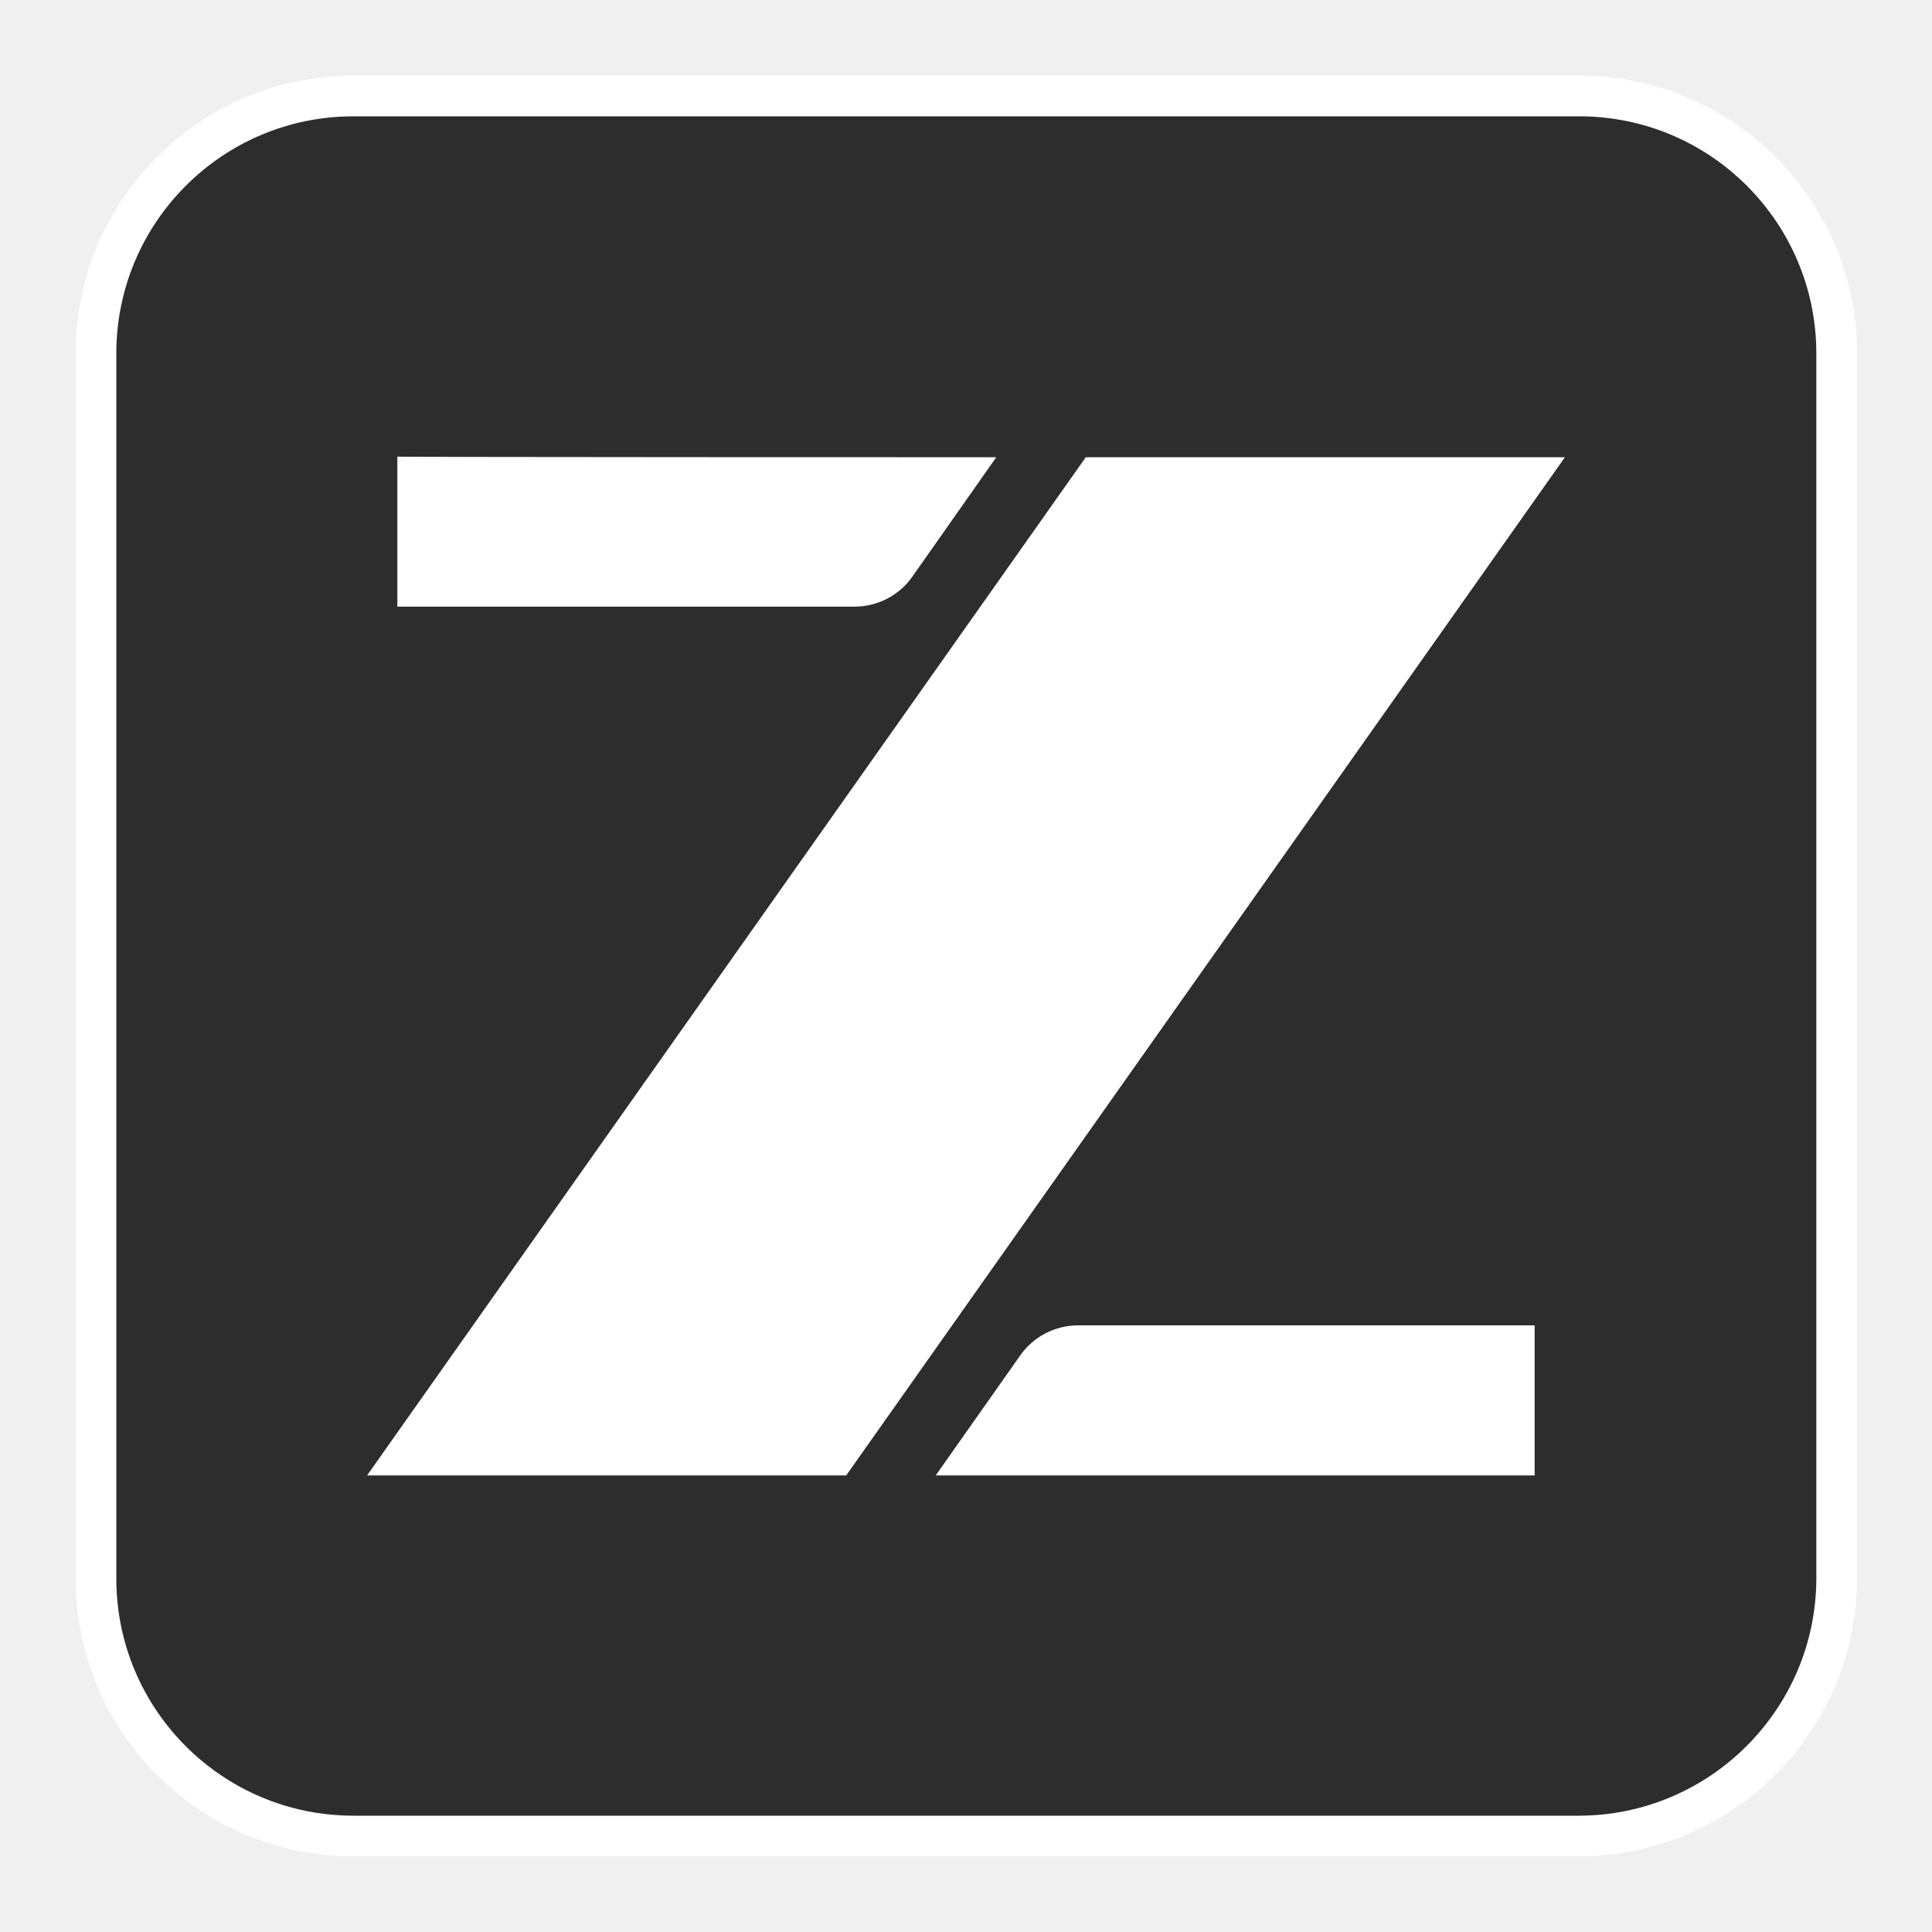
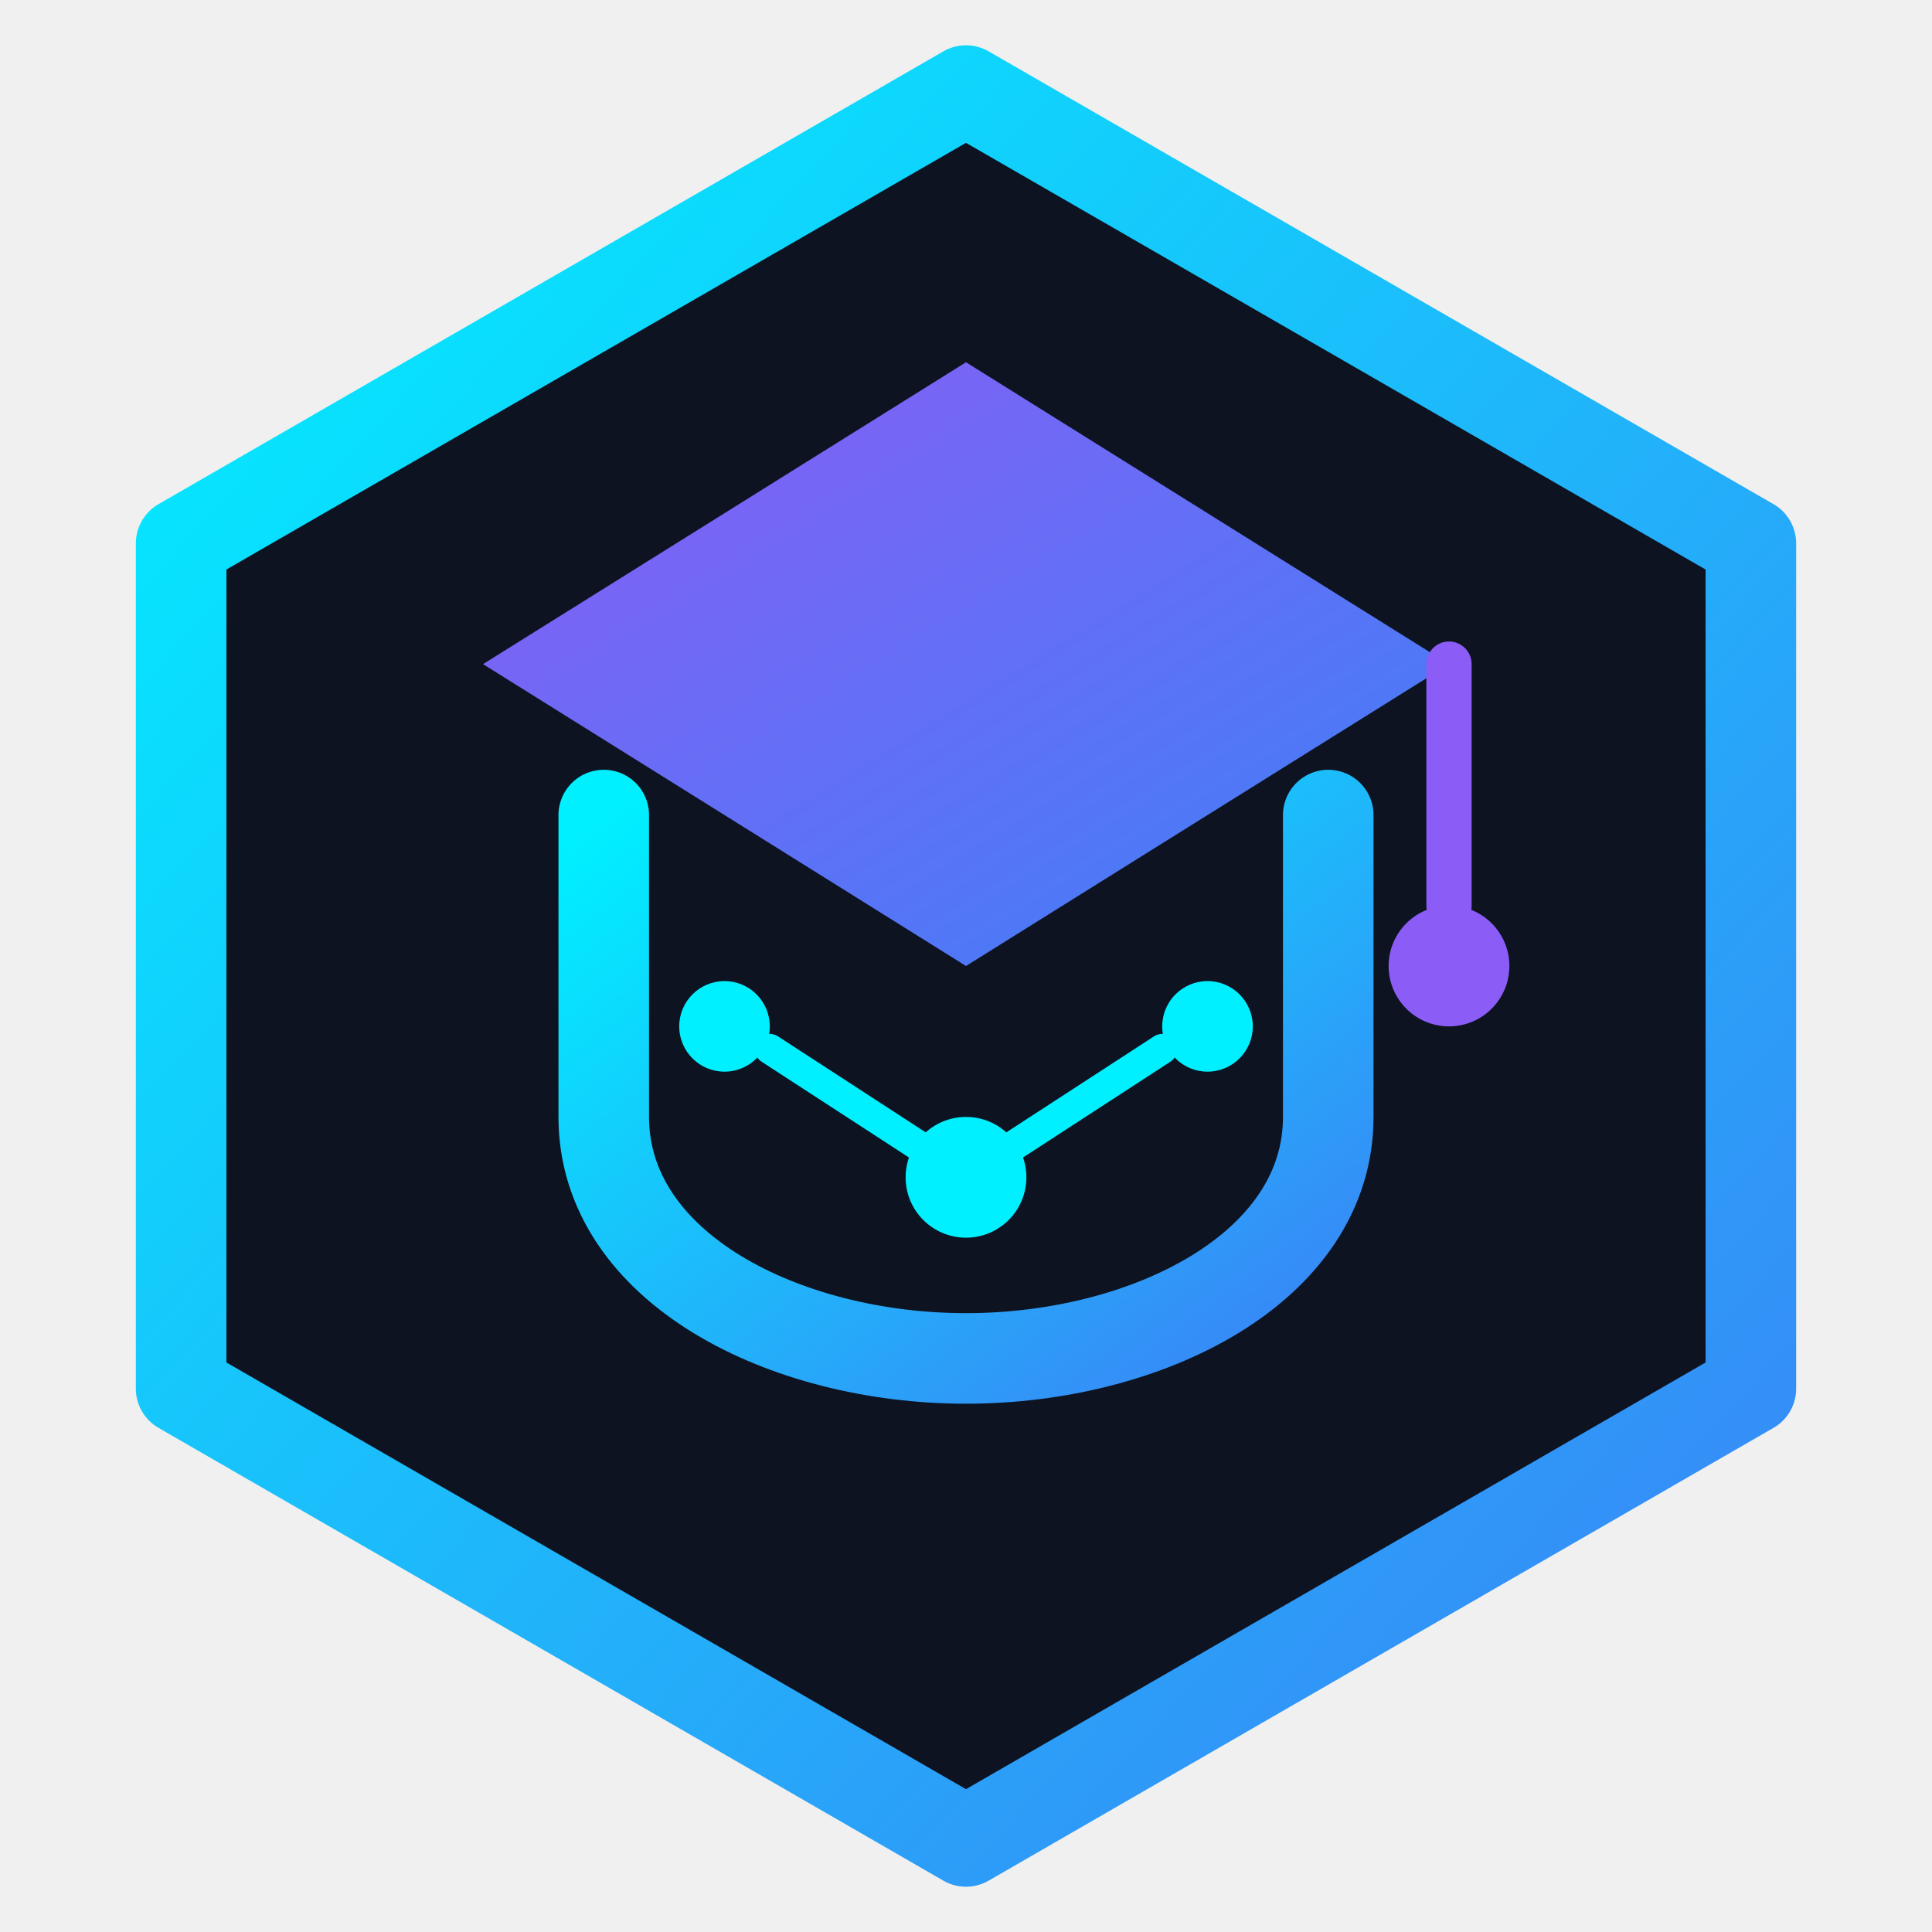
- <svg xmlns="http://www.w3.org/2000/svg" version="1.1" x="0px" y="0px" viewBox="0 0 30 30" style="enable-background:new 0 0 30 30;" xml:space="preserve">
+ <svg xmlns="http://www.w3.org/2000/svg" viewBox="0 0 512 512" fill="none">
  <defs>
-     <style type="text/css">
-     .st194{fill:#2D2D2D;stroke:#FFFFFF;stroke-width:0.632;stroke-miterlimit:10;}
-     .st23{fill:#FFFFFF;}
- 
-     .z-breathe {
-       animation: breathe 2.5s ease-in-out infinite;
-     }
- 
-     @keyframes breathe {
-       0%, 100% { opacity: 0.7; }
-       50% { opacity: 1; }
-     }
-   </style>
+     <linearGradient id="cyan-blue" x1="0%" y1="0%" x2="100%" y2="100%">
+       <stop offset="0%" stop-color="#00f0ff" />
+       <stop offset="100%" stop-color="#3b82f6" />
+     </linearGradient>
+     <linearGradient id="purple-blue" x1="0%" y1="0%" x2="100%" y2="100%">
+       <stop offset="0%" stop-color="#8b5cf6" />
+       <stop offset="100%" stop-color="#3b82f6" />
+     </linearGradient>
  </defs>
-   <g>
-     <path class="st194" d="M24.51,28.51H5.49c-2.21,0-4-1.79-4-4V5.49c0-2.21,1.79-4,4-4h19.03c2.21,0,4,1.79,4,4v19.03     C28.51,26.72,26.72,28.51,24.51,28.51z" />
-     <g class="z-breathe">
-       <path class="st23" d="M15.47,7.1l-1.3,1.85c-0.2,0.29-0.54,0.47-0.9,0.47h-7.1V7.09C6.16,7.1,15.47,7.1,15.47,7.1z" />
-       <polygon class="st23" points="24.3,7.1 13.14,22.91 5.7,22.91 16.86,7.1" />
-       <path class="st23" d="M14.53,22.91l1.31-1.86c0.2-0.29,0.54-0.47,0.9-0.47h7.09v2.33H14.53z" />
-     </g>
-   </g>
+   <path d="M256 24L464 144v224L256 488 48 368V144L256 24z" fill="#0d1321" stroke="url(#cyan-blue)" stroke-width="24" stroke-linejoin="round" />
+   <path d="M256 96L128 176l128 80 128-80-128-80z" fill="url(#purple-blue)" />
+   <path d="M160 216v80c0 40 48 64 96 64s96-24 96-64v-80" fill="none" stroke="url(#cyan-blue)" stroke-width="24" stroke-linecap="round" />
+   <circle cx="256" cy="312" r="16" fill="#00f0ff" />
+   <circle cx="192" cy="272" r="12" fill="#00f0ff" />
+   <circle cx="320" cy="272" r="12" fill="#00f0ff" />
+   <path d="M204 278l40 26M308 278l-40 26" stroke="#00f0ff" stroke-width="8" stroke-linecap="round" />
+   <path d="M384 176v64" stroke="#8b5cf6" stroke-width="12" stroke-linecap="round" />
+   <circle cx="384" cy="256" r="16" fill="#8b5cf6" />
</svg>
